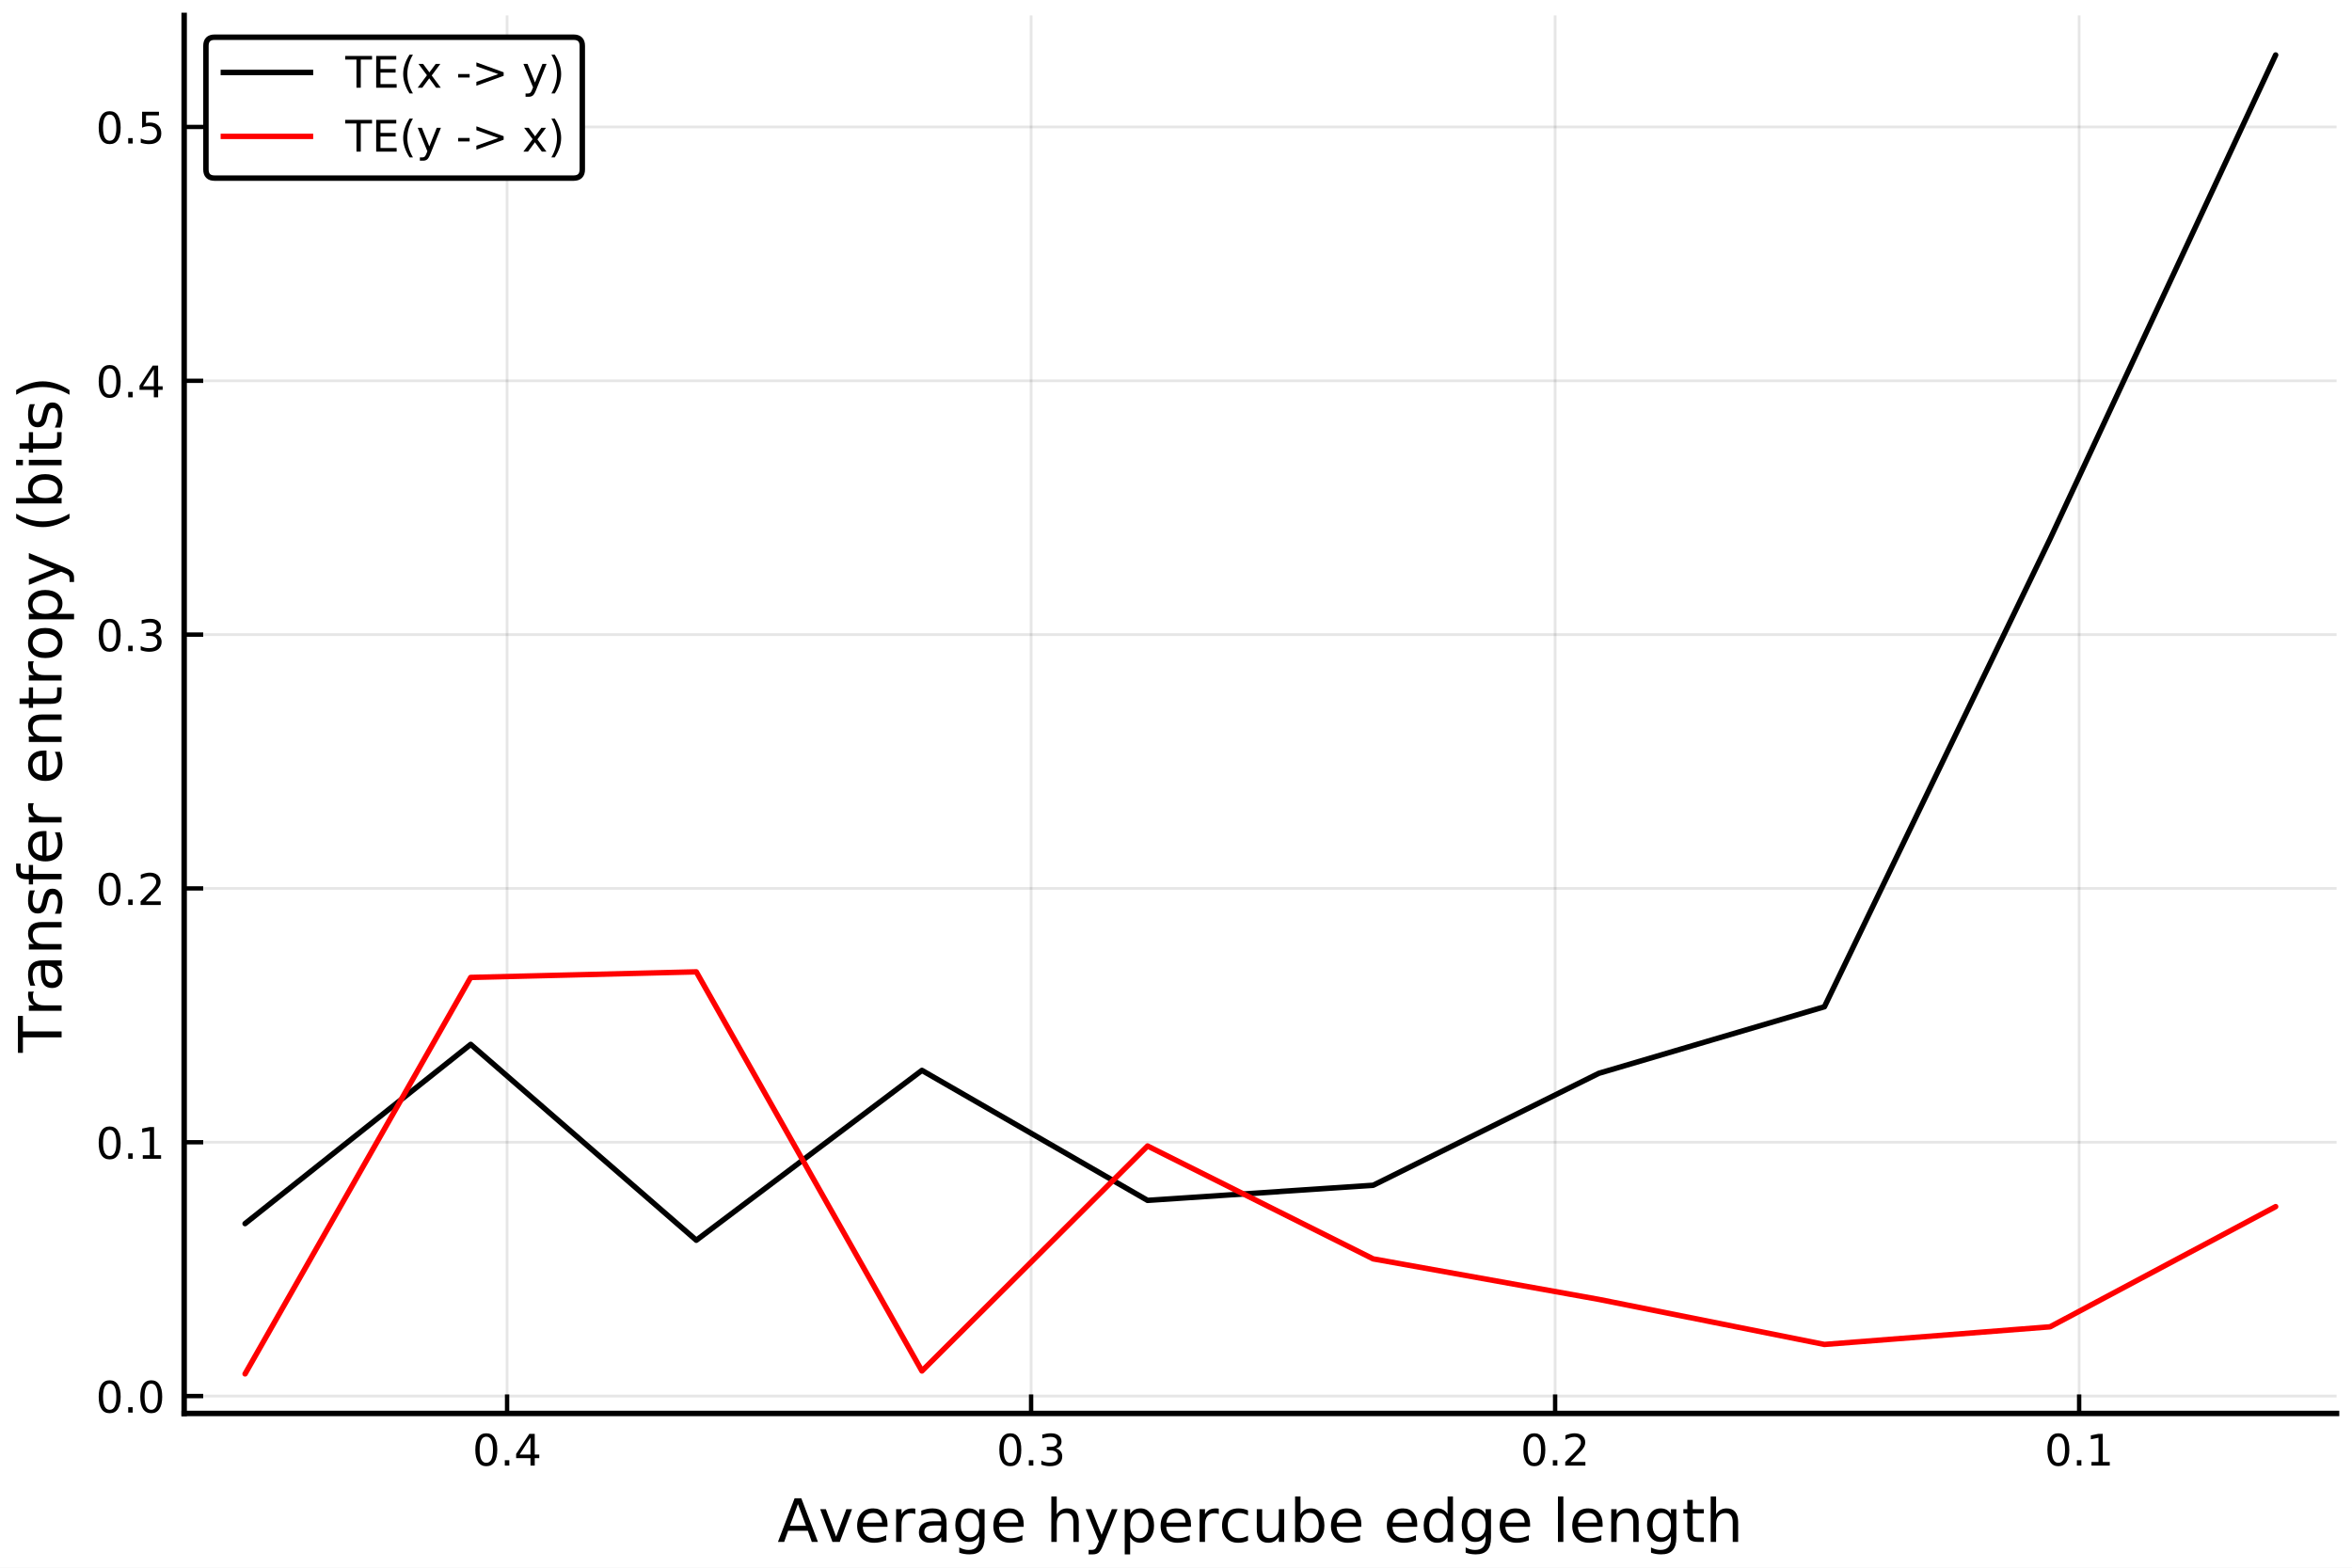
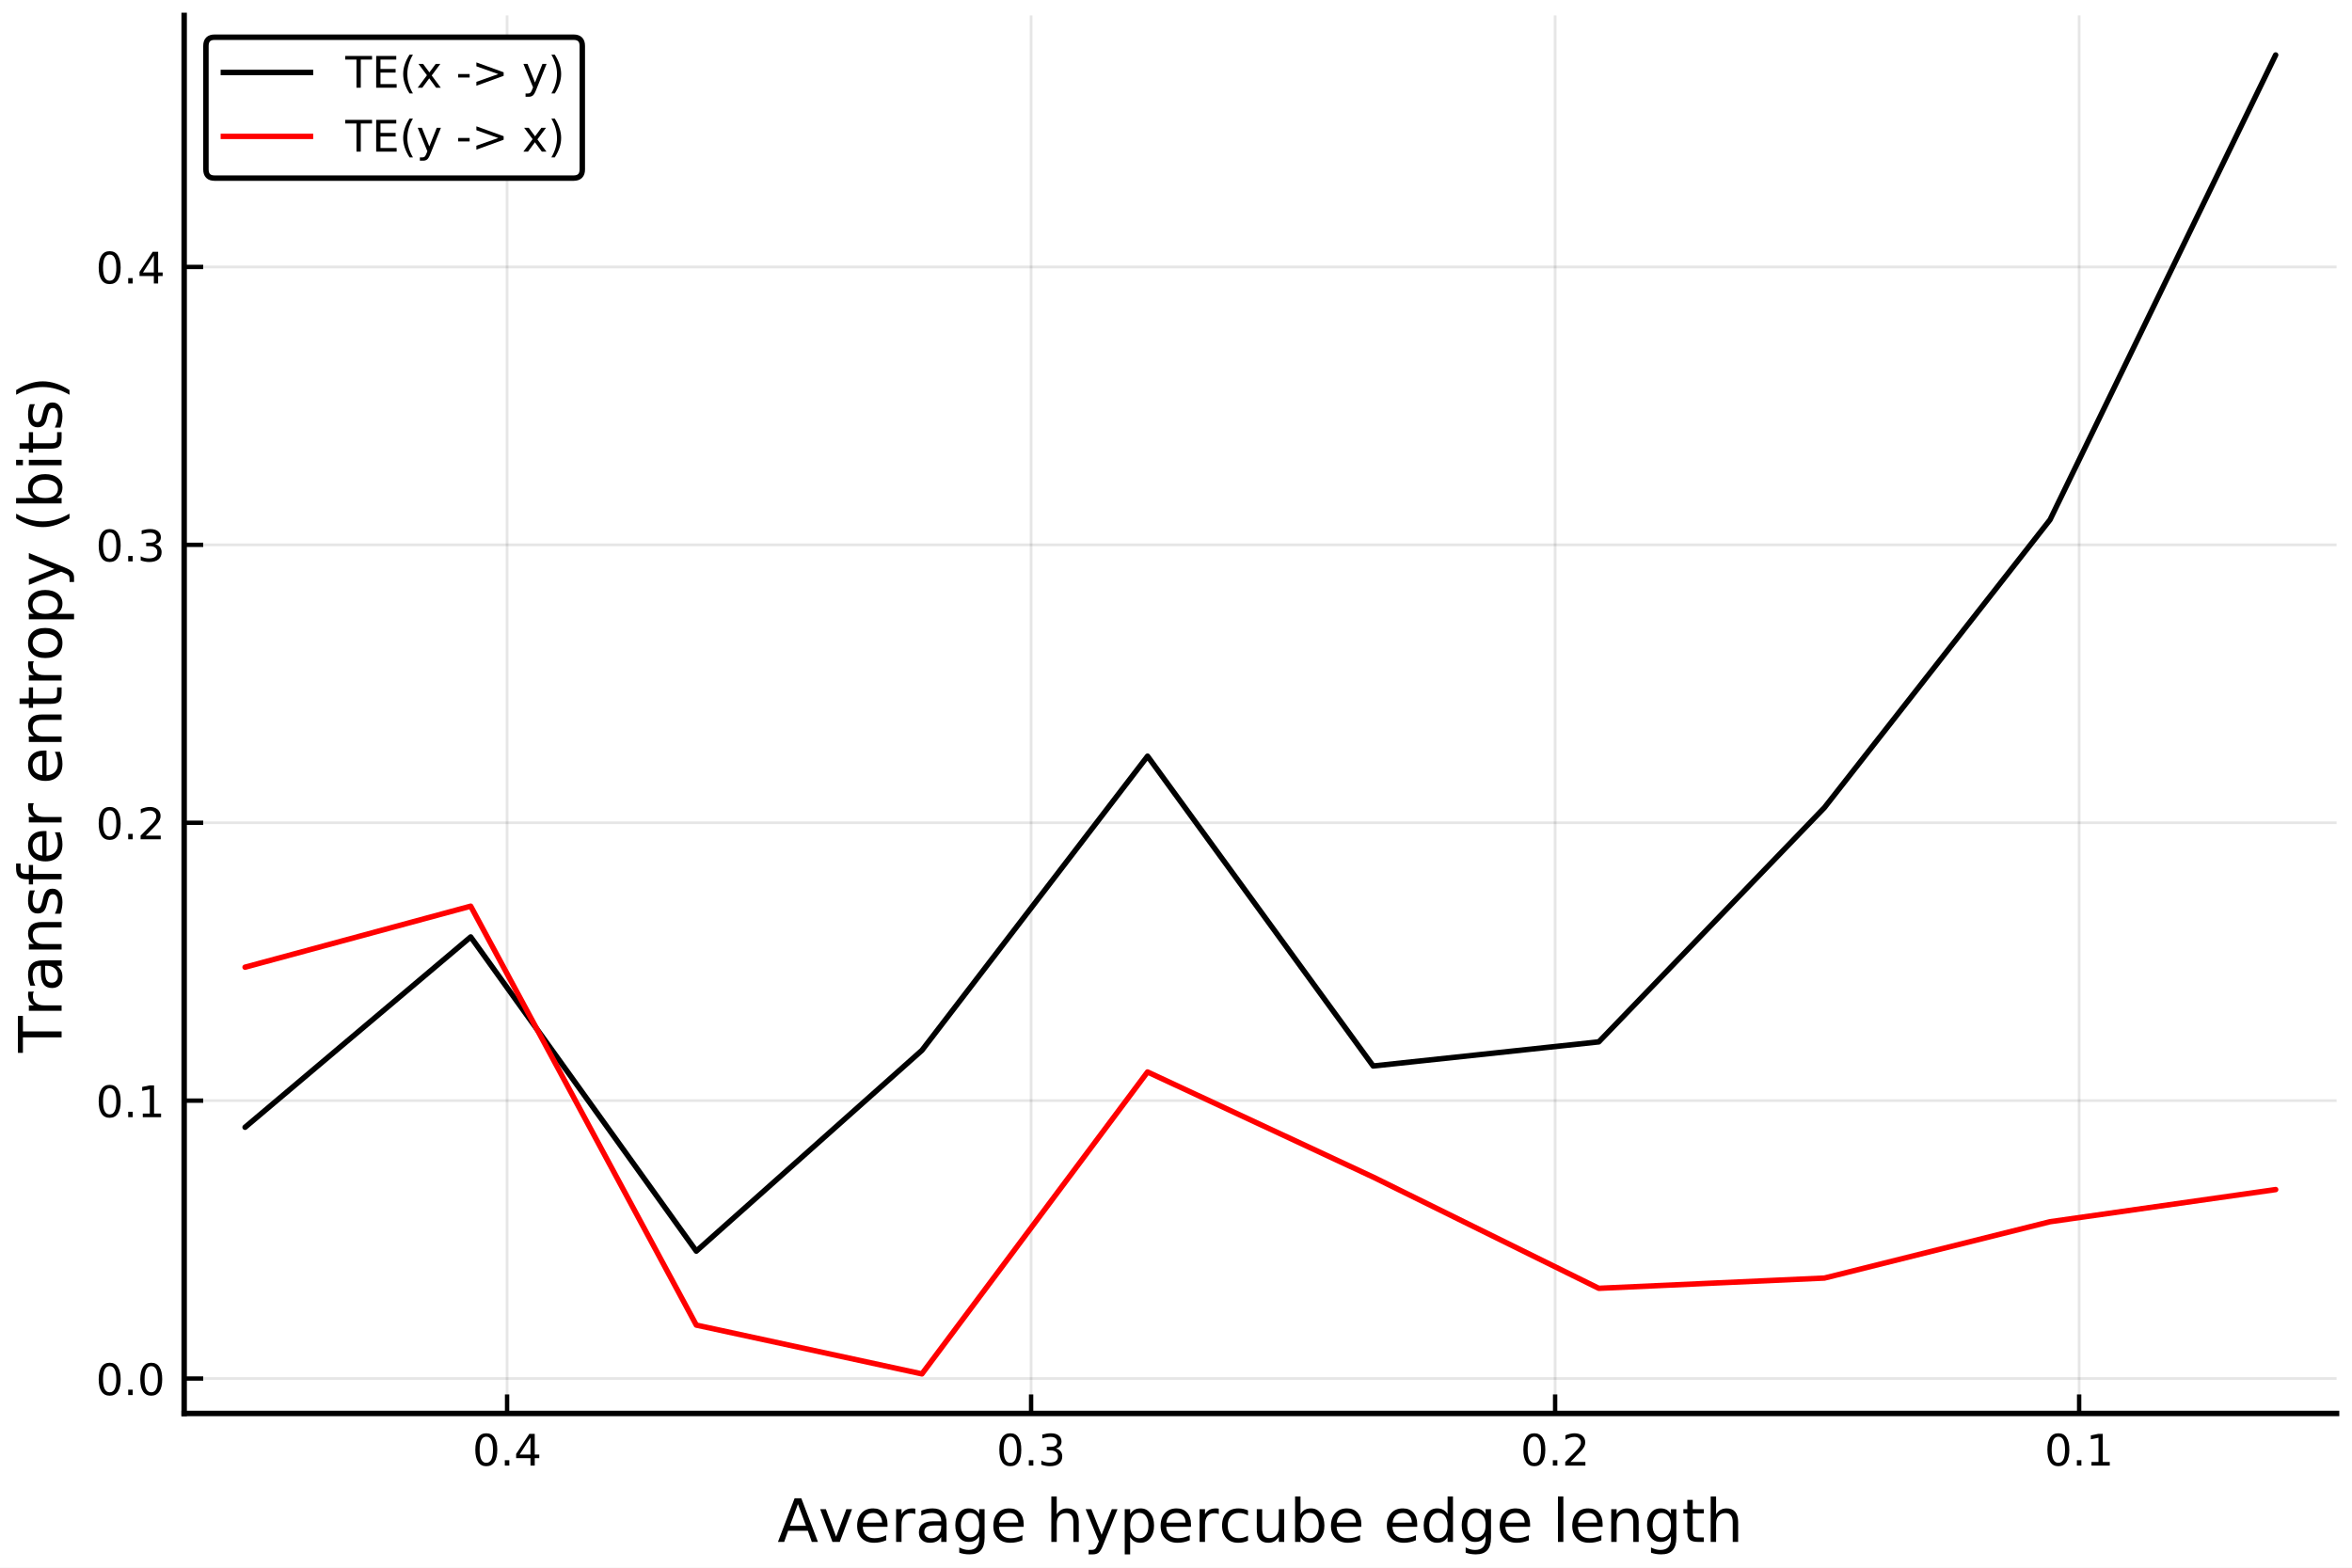
<svg xmlns="http://www.w3.org/2000/svg" xmlns:xlink="http://www.w3.org/1999/xlink" height="288pt" version="1.1" viewBox="0 0 432 288" width="432pt">
  <defs>
    <style type="text/css">
*{stroke-linecap:butt;stroke-linejoin:round;}
  </style>
  </defs>
  <g id="figure_1">
    <g id="patch_1">
      <path d="M 0 288  L 432 288  L 432 0  L 0 0  z " style="fill:#ffffff;" />
    </g>
    <g id="axes_1">
      <g id="patch_2">
        <path d="M 33.825 259.665  L 429.165 259.665  L 429.165 2.835  L 33.825 2.835  z " style="fill:#ffffff;" />
      </g>
      <g id="matplotlib.axis_1">
        <g id="xtick_1">
          <g id="line2d_1">
-             <path clip-path="url(#p06a861a31f)" d="M 381.883 259.665  L 381.883 2.835  " style="fill:none;stroke:#000000;stroke-linecap:square;stroke-opacity:0.1;stroke-width:0.5;" />
+             <path clip-path="url(#pff880010dd)" d="M 381.883 259.665  L 381.883 2.835  " style="fill:none;stroke:#000000;stroke-linecap:square;stroke-opacity:0.1;stroke-width:0.5;" />
          </g>
          <g id="line2d_2">
            <defs>
-               <path d="M 0 0  L 0 -3.5  " id="m9b1ac8f285" style="stroke:#000000;stroke-width:0.8;" />
-             </defs>
-             <g>
-               <use style="stroke:#000000;stroke-width:0.8;" x="381.883" xlink:href="#m9b1ac8f285" y="259.665" />
+               <path d="M 0 0  L 0 -3.5  " id="m02b82dcf3f" style="stroke:#000000;stroke-width:0.8;" />
+             </defs>
+             <g>
+               <use style="stroke:#000000;stroke-width:0.8;" x="381.883" xlink:href="#m02b82dcf3f" y="259.665" />
            </g>
          </g>
          <g id="text_1">
            <defs>
              <path d="M 31.781 66.406  Q 24.172 66.406 20.328 58.906  Q 16.5 51.422 16.5 36.375  Q 16.5 21.391 20.328 13.891  Q 24.172 6.391 31.781 6.391  Q 39.453 6.391 43.281 13.891  Q 47.125 21.391 47.125 36.375  Q 47.125 51.422 43.281 58.906  Q 39.453 66.406 31.781 66.406  z M 31.781 74.219  Q 44.047 74.219 50.516 64.516  Q 56.984 54.828 56.984 36.375  Q 56.984 17.969 50.516 8.266  Q 44.047 -1.422 31.781 -1.422  Q 19.531 -1.422 13.062 8.266  Q 6.594 17.969 6.594 36.375  Q 6.594 54.828 13.062 64.516  Q 19.531 74.219 31.781 74.219  z " id="DejaVuSans-48" />
              <path d="M 10.688 12.406  L 21 12.406  L 21 0  L 10.688 0  z " id="DejaVuSans-46" />
              <path d="M 12.406 8.297  L 28.516 8.297  L 28.516 63.922  L 10.984 60.406  L 10.984 69.391  L 28.422 72.906  L 38.281 72.906  L 38.281 8.297  L 54.391 8.297  L 54.391 0  L 12.406 0  z " id="DejaVuSans-49" />
            </defs>
            <g transform="translate(375.522 269.2441)scale(0.08 -0.08)">
              <use xlink:href="#DejaVuSans-48" />
              <use x="63.623" xlink:href="#DejaVuSans-46" />
              <use x="95.41" xlink:href="#DejaVuSans-49" />
            </g>
          </g>
        </g>
        <g id="xtick_2">
          <g id="line2d_3">
-             <path clip-path="url(#p06a861a31f)" d="M 285.635 259.665  L 285.635 2.835  " style="fill:none;stroke:#000000;stroke-linecap:square;stroke-opacity:0.1;stroke-width:0.5;" />
+             <path clip-path="url(#pff880010dd)" d="M 285.635 259.665  L 285.635 2.835  " style="fill:none;stroke:#000000;stroke-linecap:square;stroke-opacity:0.1;stroke-width:0.5;" />
          </g>
          <g id="line2d_4">
            <g>
-               <use style="stroke:#000000;stroke-width:0.8;" x="285.635" xlink:href="#m9b1ac8f285" y="259.665" />
+               <use style="stroke:#000000;stroke-width:0.8;" x="285.635" xlink:href="#m02b82dcf3f" y="259.665" />
            </g>
          </g>
          <g id="text_2">
            <defs>
              <path d="M 19.188 8.297  L 53.609 8.297  L 53.609 0  L 7.328 0  L 7.328 8.297  Q 12.938 14.109 22.625 23.891  Q 32.328 33.688 34.812 36.531  Q 39.547 41.844 41.422 45.531  Q 43.312 49.219 43.312 52.781  Q 43.312 58.594 39.234 62.25  Q 35.156 65.922 28.609 65.922  Q 23.969 65.922 18.812 64.312  Q 13.672 62.703 7.812 59.422  L 7.812 69.391  Q 13.766 71.781 18.938 73  Q 24.125 74.219 28.422 74.219  Q 39.75 74.219 46.484 68.547  Q 53.219 62.891 53.219 53.422  Q 53.219 48.922 51.531 44.891  Q 49.859 40.875 45.406 35.406  Q 44.188 33.984 37.641 27.219  Q 31.109 20.453 19.188 8.297  z " id="DejaVuSans-50" />
            </defs>
            <g transform="translate(279.2735 269.2441)scale(0.08 -0.08)">
              <use xlink:href="#DejaVuSans-48" />
              <use x="63.623" xlink:href="#DejaVuSans-46" />
              <use x="95.41" xlink:href="#DejaVuSans-50" />
            </g>
          </g>
        </g>
        <g id="xtick_3">
          <g id="line2d_5">
-             <path clip-path="url(#p06a861a31f)" d="M 189.386 259.665  L 189.386 2.835  " style="fill:none;stroke:#000000;stroke-linecap:square;stroke-opacity:0.1;stroke-width:0.5;" />
+             <path clip-path="url(#pff880010dd)" d="M 189.386 259.665  L 189.386 2.835  " style="fill:none;stroke:#000000;stroke-linecap:square;stroke-opacity:0.1;stroke-width:0.5;" />
          </g>
          <g id="line2d_6">
            <g>
-               <use style="stroke:#000000;stroke-width:0.8;" x="189.386" xlink:href="#m9b1ac8f285" y="259.665" />
+               <use style="stroke:#000000;stroke-width:0.8;" x="189.386" xlink:href="#m02b82dcf3f" y="259.665" />
            </g>
          </g>
          <g id="text_3">
            <defs>
              <path d="M 40.578 39.312  Q 47.656 37.797 51.625 33  Q 55.609 28.219 55.609 21.188  Q 55.609 10.406 48.188 4.484  Q 40.766 -1.422 27.094 -1.422  Q 22.516 -1.422 17.656 -0.516  Q 12.797 0.391 7.625 2.203  L 7.625 11.719  Q 11.719 9.328 16.594 8.109  Q 21.484 6.891 26.812 6.891  Q 36.078 6.891 40.938 10.547  Q 45.797 14.203 45.797 21.188  Q 45.797 27.641 41.281 31.266  Q 36.766 34.906 28.719 34.906  L 20.219 34.906  L 20.219 43.016  L 29.109 43.016  Q 36.375 43.016 40.234 45.922  Q 44.094 48.828 44.094 54.297  Q 44.094 59.906 40.109 62.906  Q 36.141 65.922 28.719 65.922  Q 24.656 65.922 20.016 65.031  Q 15.375 64.156 9.812 62.312  L 9.812 71.094  Q 15.438 72.656 20.344 73.438  Q 25.25 74.219 29.594 74.219  Q 40.828 74.219 47.359 69.109  Q 53.906 64.016 53.906 55.328  Q 53.906 49.266 50.438 45.094  Q 46.969 40.922 40.578 39.312  z " id="DejaVuSans-51" />
            </defs>
            <g transform="translate(183.025 269.2441)scale(0.08 -0.08)">
              <use xlink:href="#DejaVuSans-48" />
              <use x="63.623" xlink:href="#DejaVuSans-46" />
              <use x="95.41" xlink:href="#DejaVuSans-51" />
            </g>
          </g>
        </g>
        <g id="xtick_4">
          <g id="line2d_7">
-             <path clip-path="url(#p06a861a31f)" d="M 93.138 259.665  L 93.138 2.835  " style="fill:none;stroke:#000000;stroke-linecap:square;stroke-opacity:0.1;stroke-width:0.5;" />
+             <path clip-path="url(#pff880010dd)" d="M 93.138 259.665  L 93.138 2.835  " style="fill:none;stroke:#000000;stroke-linecap:square;stroke-opacity:0.1;stroke-width:0.5;" />
          </g>
          <g id="line2d_8">
            <g>
-               <use style="stroke:#000000;stroke-width:0.8;" x="93.138" xlink:href="#m9b1ac8f285" y="259.665" />
+               <use style="stroke:#000000;stroke-width:0.8;" x="93.138" xlink:href="#m02b82dcf3f" y="259.665" />
            </g>
          </g>
          <g id="text_4">
            <defs>
              <path d="M 37.797 64.312  L 12.891 25.391  L 37.797 25.391  z M 35.203 72.906  L 47.609 72.906  L 47.609 25.391  L 58.016 25.391  L 58.016 17.188  L 47.609 17.188  L 47.609 0  L 37.797 0  L 37.797 17.188  L 4.891 17.188  L 4.891 26.703  z " id="DejaVuSans-52" />
            </defs>
            <g transform="translate(86.77653 269.2441)scale(0.08 -0.08)">
              <use xlink:href="#DejaVuSans-48" />
              <use x="63.623" xlink:href="#DejaVuSans-46" />
              <use x="95.41" xlink:href="#DejaVuSans-52" />
            </g>
          </g>
        </g>
        <g id="text_5">
          <defs>
            <path d="M 34.188 63.188  L 20.797 26.906  L 47.609 26.906  z M 28.609 72.906  L 39.797 72.906  L 67.578 0  L 57.328 0  L 50.688 18.703  L 17.828 18.703  L 11.188 0  L 0.781 0  z " id="DejaVuSans-65" />
            <path d="M 2.984 54.688  L 12.5 54.688  L 29.594 8.797  L 46.688 54.688  L 56.203 54.688  L 35.688 0  L 23.484 0  z " id="DejaVuSans-118" />
            <path d="M 56.203 29.594  L 56.203 25.203  L 14.891 25.203  Q 15.484 15.922 20.484 11.062  Q 25.484 6.203 34.422 6.203  Q 39.594 6.203 44.453 7.469  Q 49.312 8.734 54.109 11.281  L 54.109 2.781  Q 49.266 0.734 44.188 -0.344  Q 39.109 -1.422 33.891 -1.422  Q 20.797 -1.422 13.156 6.188  Q 5.516 13.812 5.516 26.812  Q 5.516 40.234 12.766 48.109  Q 20.016 56 32.328 56  Q 43.359 56 49.781 48.891  Q 56.203 41.797 56.203 29.594  z M 47.219 32.234  Q 47.125 39.594 43.094 43.984  Q 39.062 48.391 32.422 48.391  Q 24.906 48.391 20.391 44.141  Q 15.875 39.891 15.188 32.172  z " id="DejaVuSans-101" />
            <path d="M 41.109 46.297  Q 39.594 47.172 37.812 47.578  Q 36.031 48 33.891 48  Q 26.266 48 22.188 43.047  Q 18.109 38.094 18.109 28.812  L 18.109 0  L 9.078 0  L 9.078 54.688  L 18.109 54.688  L 18.109 46.188  Q 20.953 51.172 25.484 53.578  Q 30.031 56 36.531 56  Q 37.453 56 38.578 55.875  Q 39.703 55.766 41.062 55.516  z " id="DejaVuSans-114" />
            <path d="M 34.281 27.484  Q 23.391 27.484 19.188 25  Q 14.984 22.516 14.984 16.5  Q 14.984 11.719 18.141 8.906  Q 21.297 6.109 26.703 6.109  Q 34.188 6.109 38.703 11.406  Q 43.219 16.703 43.219 25.484  L 43.219 27.484  z M 52.203 31.203  L 52.203 0  L 43.219 0  L 43.219 8.297  Q 40.141 3.328 35.547 0.953  Q 30.953 -1.422 24.312 -1.422  Q 15.922 -1.422 10.953 3.297  Q 6 8.016 6 15.922  Q 6 25.141 12.172 29.828  Q 18.359 34.516 30.609 34.516  L 43.219 34.516  L 43.219 35.406  Q 43.219 41.609 39.141 45  Q 35.062 48.391 27.688 48.391  Q 23 48.391 18.547 47.266  Q 14.109 46.141 10.016 43.891  L 10.016 52.203  Q 14.938 54.109 19.578 55.047  Q 24.219 56 28.609 56  Q 40.484 56 46.344 49.844  Q 52.203 43.703 52.203 31.203  z " id="DejaVuSans-97" />
            <path d="M 45.406 27.984  Q 45.406 37.75 41.375 43.109  Q 37.359 48.484 30.078 48.484  Q 22.859 48.484 18.828 43.109  Q 14.797 37.75 14.797 27.984  Q 14.797 18.266 18.828 12.891  Q 22.859 7.516 30.078 7.516  Q 37.359 7.516 41.375 12.891  Q 45.406 18.266 45.406 27.984  z M 54.391 6.781  Q 54.391 -7.172 48.188 -13.984  Q 42 -20.797 29.203 -20.797  Q 24.469 -20.797 20.266 -20.094  Q 16.062 -19.391 12.109 -17.922  L 12.109 -9.188  Q 16.062 -11.328 19.922 -12.344  Q 23.781 -13.375 27.781 -13.375  Q 36.625 -13.375 41.016 -8.766  Q 45.406 -4.156 45.406 5.172  L 45.406 9.625  Q 42.625 4.781 38.281 2.391  Q 33.938 0 27.875 0  Q 17.828 0 11.672 7.656  Q 5.516 15.328 5.516 27.984  Q 5.516 40.672 11.672 48.328  Q 17.828 56 27.875 56  Q 33.938 56 38.281 53.609  Q 42.625 51.219 45.406 46.391  L 45.406 54.688  L 54.391 54.688  z " id="DejaVuSans-103" />
            <path id="DejaVuSans-32" />
            <path d="M 54.891 33.016  L 54.891 0  L 45.906 0  L 45.906 32.719  Q 45.906 40.484 42.875 44.328  Q 39.844 48.188 33.797 48.188  Q 26.516 48.188 22.312 43.547  Q 18.109 38.922 18.109 30.906  L 18.109 0  L 9.078 0  L 9.078 75.984  L 18.109 75.984  L 18.109 46.188  Q 21.344 51.125 25.703 53.562  Q 30.078 56 35.797 56  Q 45.219 56 50.047 50.172  Q 54.891 44.344 54.891 33.016  z " id="DejaVuSans-104" />
            <path d="M 32.172 -5.078  Q 28.375 -14.844 24.75 -17.812  Q 21.141 -20.797 15.094 -20.797  L 7.906 -20.797  L 7.906 -13.281  L 13.188 -13.281  Q 16.891 -13.281 18.938 -11.516  Q 21 -9.766 23.484 -3.219  L 25.094 0.875  L 2.984 54.688  L 12.5 54.688  L 29.594 11.922  L 46.688 54.688  L 56.203 54.688  z " id="DejaVuSans-121" />
            <path d="M 18.109 8.203  L 18.109 -20.797  L 9.078 -20.797  L 9.078 54.688  L 18.109 54.688  L 18.109 46.391  Q 20.953 51.266 25.266 53.625  Q 29.594 56 35.594 56  Q 45.562 56 51.781 48.094  Q 58.016 40.188 58.016 27.297  Q 58.016 14.406 51.781 6.484  Q 45.562 -1.422 35.594 -1.422  Q 29.594 -1.422 25.266 0.953  Q 20.953 3.328 18.109 8.203  z M 48.688 27.297  Q 48.688 37.203 44.609 42.844  Q 40.531 48.484 33.406 48.484  Q 26.266 48.484 22.188 42.844  Q 18.109 37.203 18.109 27.297  Q 18.109 17.391 22.188 11.75  Q 26.266 6.109 33.406 6.109  Q 40.531 6.109 44.609 11.75  Q 48.688 17.391 48.688 27.297  z " id="DejaVuSans-112" />
            <path d="M 48.781 52.594  L 48.781 44.188  Q 44.969 46.297 41.141 47.344  Q 37.312 48.391 33.406 48.391  Q 24.656 48.391 19.812 42.844  Q 14.984 37.312 14.984 27.297  Q 14.984 17.281 19.812 11.734  Q 24.656 6.203 33.406 6.203  Q 37.312 6.203 41.141 7.25  Q 44.969 8.297 48.781 10.406  L 48.781 2.094  Q 45.016 0.344 40.984 -0.531  Q 36.969 -1.422 32.422 -1.422  Q 20.062 -1.422 12.781 6.344  Q 5.516 14.109 5.516 27.297  Q 5.516 40.672 12.859 48.328  Q 20.219 56 33.016 56  Q 37.156 56 41.109 55.141  Q 45.062 54.297 48.781 52.594  z " id="DejaVuSans-99" />
            <path d="M 8.5 21.578  L 8.5 54.688  L 17.484 54.688  L 17.484 21.922  Q 17.484 14.156 20.5 10.266  Q 23.531 6.391 29.594 6.391  Q 36.859 6.391 41.078 11.031  Q 45.312 15.672 45.312 23.688  L 45.312 54.688  L 54.297 54.688  L 54.297 0  L 45.312 0  L 45.312 8.406  Q 42.047 3.422 37.719 1  Q 33.406 -1.422 27.688 -1.422  Q 18.266 -1.422 13.375 4.438  Q 8.5 10.297 8.5 21.578  z M 31.109 56  z " id="DejaVuSans-117" />
            <path d="M 48.688 27.297  Q 48.688 37.203 44.609 42.844  Q 40.531 48.484 33.406 48.484  Q 26.266 48.484 22.188 42.844  Q 18.109 37.203 18.109 27.297  Q 18.109 17.391 22.188 11.75  Q 26.266 6.109 33.406 6.109  Q 40.531 6.109 44.609 11.75  Q 48.688 17.391 48.688 27.297  z M 18.109 46.391  Q 20.953 51.266 25.266 53.625  Q 29.594 56 35.594 56  Q 45.562 56 51.781 48.094  Q 58.016 40.188 58.016 27.297  Q 58.016 14.406 51.781 6.484  Q 45.562 -1.422 35.594 -1.422  Q 29.594 -1.422 25.266 0.953  Q 20.953 3.328 18.109 8.203  L 18.109 0  L 9.078 0  L 9.078 75.984  L 18.109 75.984  z " id="DejaVuSans-98" />
            <path d="M 45.406 46.391  L 45.406 75.984  L 54.391 75.984  L 54.391 0  L 45.406 0  L 45.406 8.203  Q 42.578 3.328 38.25 0.953  Q 33.938 -1.422 27.875 -1.422  Q 17.969 -1.422 11.734 6.484  Q 5.516 14.406 5.516 27.297  Q 5.516 40.188 11.734 48.094  Q 17.969 56 27.875 56  Q 33.938 56 38.25 53.625  Q 42.578 51.266 45.406 46.391  z M 14.797 27.297  Q 14.797 17.391 18.875 11.75  Q 22.953 6.109 30.078 6.109  Q 37.203 6.109 41.297 11.75  Q 45.406 17.391 45.406 27.297  Q 45.406 37.203 41.297 42.844  Q 37.203 48.484 30.078 48.484  Q 22.953 48.484 18.875 42.844  Q 14.797 37.203 14.797 27.297  z " id="DejaVuSans-100" />
            <path d="M 9.422 75.984  L 18.406 75.984  L 18.406 0  L 9.422 0  z " id="DejaVuSans-108" />
            <path d="M 54.891 33.016  L 54.891 0  L 45.906 0  L 45.906 32.719  Q 45.906 40.484 42.875 44.328  Q 39.844 48.188 33.797 48.188  Q 26.516 48.188 22.312 43.547  Q 18.109 38.922 18.109 30.906  L 18.109 0  L 9.078 0  L 9.078 54.688  L 18.109 54.688  L 18.109 46.188  Q 21.344 51.125 25.703 53.562  Q 30.078 56 35.797 56  Q 45.219 56 50.047 50.172  Q 54.891 44.344 54.891 33.016  z " id="DejaVuSans-110" />
            <path d="M 18.312 70.219  L 18.312 54.688  L 36.812 54.688  L 36.812 47.703  L 18.312 47.703  L 18.312 18.016  Q 18.312 11.328 20.141 9.422  Q 21.969 7.516 27.594 7.516  L 36.812 7.516  L 36.812 0  L 27.594 0  Q 17.188 0 13.234 3.875  Q 9.281 7.766 9.281 18.016  L 9.281 47.703  L 2.688 47.703  L 2.688 54.688  L 9.281 54.688  L 9.281 70.219  z " id="DejaVuSans-116" />
          </defs>
          <g transform="translate(142.8015 283.2661)scale(0.11 -0.11)">
            <use xlink:href="#DejaVuSans-65" />
            <use x="68.33" xlink:href="#DejaVuSans-118" />
            <use x="127.51" xlink:href="#DejaVuSans-101" />
            <use x="189.033" xlink:href="#DejaVuSans-114" />
            <use x="230.146" xlink:href="#DejaVuSans-97" />
            <use x="291.426" xlink:href="#DejaVuSans-103" />
            <use x="354.902" xlink:href="#DejaVuSans-101" />
            <use x="416.426" xlink:href="#DejaVuSans-32" />
            <use x="448.213" xlink:href="#DejaVuSans-104" />
            <use x="511.592" xlink:href="#DejaVuSans-121" />
            <use x="570.771" xlink:href="#DejaVuSans-112" />
            <use x="634.248" xlink:href="#DejaVuSans-101" />
            <use x="695.771" xlink:href="#DejaVuSans-114" />
            <use x="736.854" xlink:href="#DejaVuSans-99" />
            <use x="791.834" xlink:href="#DejaVuSans-117" />
            <use x="855.213" xlink:href="#DejaVuSans-98" />
            <use x="918.689" xlink:href="#DejaVuSans-101" />
            <use x="980.213" xlink:href="#DejaVuSans-32" />
            <use x="1012" xlink:href="#DejaVuSans-101" />
            <use x="1073.523" xlink:href="#DejaVuSans-100" />
            <use x="1137" xlink:href="#DejaVuSans-103" />
            <use x="1200.477" xlink:href="#DejaVuSans-101" />
            <use x="1262" xlink:href="#DejaVuSans-32" />
            <use x="1293.787" xlink:href="#DejaVuSans-108" />
            <use x="1321.57" xlink:href="#DejaVuSans-101" />
            <use x="1383.094" xlink:href="#DejaVuSans-110" />
            <use x="1446.473" xlink:href="#DejaVuSans-103" />
            <use x="1509.949" xlink:href="#DejaVuSans-116" />
            <use x="1549.158" xlink:href="#DejaVuSans-104" />
          </g>
        </g>
      </g>
      <g id="matplotlib.axis_2">
        <g id="ytick_1">
          <g id="line2d_9">
-             <path clip-path="url(#p06a861a31f)" d="M 33.825 256.47  L 429.165 256.47  " style="fill:none;stroke:#000000;stroke-linecap:square;stroke-opacity:0.1;stroke-width:0.5;" />
+             <path clip-path="url(#pff880010dd)" d="M 33.825 253.249  L 429.165 253.249  " style="fill:none;stroke:#000000;stroke-linecap:square;stroke-opacity:0.1;stroke-width:0.5;" />
          </g>
          <g id="line2d_10">
            <defs>
-               <path d="M 0 0  L 3.5 0  " id="m8ba73ea80f" style="stroke:#000000;stroke-width:0.8;" />
-             </defs>
-             <g>
-               <use style="stroke:#000000;stroke-width:0.8;" x="33.825" xlink:href="#m8ba73ea80f" y="256.47" />
+               <path d="M 0 0  L 3.5 0  " id="m40d0fb7eee" style="stroke:#000000;stroke-width:0.8;" />
+             </defs>
+             <g>
+               <use style="stroke:#000000;stroke-width:0.8;" x="33.825" xlink:href="#m40d0fb7eee" y="253.249" />
            </g>
          </g>
          <g id="text_6">
-             <g transform="translate(17.60215 259.5093)scale(0.08 -0.08)">
+             <g transform="translate(17.60215 256.2881)scale(0.08 -0.08)">
              <use xlink:href="#DejaVuSans-48" />
              <use x="63.623" xlink:href="#DejaVuSans-46" />
              <use x="95.41" xlink:href="#DejaVuSans-48" />
            </g>
          </g>
        </g>
        <g id="ytick_2">
          <g id="line2d_11">
-             <path clip-path="url(#p06a861a31f)" d="M 33.825 209.841  L 429.165 209.841  " style="fill:none;stroke:#000000;stroke-linecap:square;stroke-opacity:0.1;stroke-width:0.5;" />
+             <path clip-path="url(#pff880010dd)" d="M 33.825 202.197  L 429.165 202.197  " style="fill:none;stroke:#000000;stroke-linecap:square;stroke-opacity:0.1;stroke-width:0.5;" />
          </g>
          <g id="line2d_12">
            <g>
-               <use style="stroke:#000000;stroke-width:0.8;" x="33.825" xlink:href="#m8ba73ea80f" y="209.841" />
+               <use style="stroke:#000000;stroke-width:0.8;" x="33.825" xlink:href="#m40d0fb7eee" y="202.197" />
            </g>
          </g>
          <g id="text_7">
-             <g transform="translate(17.60215 212.8801)scale(0.08 -0.08)">
+             <g transform="translate(17.60215 205.2363)scale(0.08 -0.08)">
              <use xlink:href="#DejaVuSans-48" />
              <use x="63.623" xlink:href="#DejaVuSans-46" />
              <use x="95.41" xlink:href="#DejaVuSans-49" />
            </g>
          </g>
        </g>
        <g id="ytick_3">
          <g id="line2d_13">
-             <path clip-path="url(#p06a861a31f)" d="M 33.825 163.212  L 429.165 163.212  " style="fill:none;stroke:#000000;stroke-linecap:square;stroke-opacity:0.1;stroke-width:0.5;" />
+             <path clip-path="url(#pff880010dd)" d="M 33.825 151.145  L 429.165 151.145  " style="fill:none;stroke:#000000;stroke-linecap:square;stroke-opacity:0.1;stroke-width:0.5;" />
          </g>
          <g id="line2d_14">
            <g>
-               <use style="stroke:#000000;stroke-width:0.8;" x="33.825" xlink:href="#m8ba73ea80f" y="163.212" />
+               <use style="stroke:#000000;stroke-width:0.8;" x="33.825" xlink:href="#m40d0fb7eee" y="151.145" />
            </g>
          </g>
          <g id="text_8">
-             <g transform="translate(17.60215 166.251)scale(0.08 -0.08)">
+             <g transform="translate(17.60215 154.1844)scale(0.08 -0.08)">
              <use xlink:href="#DejaVuSans-48" />
              <use x="63.623" xlink:href="#DejaVuSans-46" />
              <use x="95.41" xlink:href="#DejaVuSans-50" />
            </g>
          </g>
        </g>
        <g id="ytick_4">
          <g id="line2d_15">
-             <path clip-path="url(#p06a861a31f)" d="M 33.825 116.582  L 429.165 116.582  " style="fill:none;stroke:#000000;stroke-linecap:square;stroke-opacity:0.1;stroke-width:0.5;" />
+             <path clip-path="url(#pff880010dd)" d="M 33.825 100.093  L 429.165 100.093  " style="fill:none;stroke:#000000;stroke-linecap:square;stroke-opacity:0.1;stroke-width:0.5;" />
          </g>
          <g id="line2d_16">
            <g>
-               <use style="stroke:#000000;stroke-width:0.8;" x="33.825" xlink:href="#m8ba73ea80f" y="116.582" />
+               <use style="stroke:#000000;stroke-width:0.8;" x="33.825" xlink:href="#m40d0fb7eee" y="100.093" />
            </g>
          </g>
          <g id="text_9">
-             <g transform="translate(17.60215 119.6218)scale(0.08 -0.08)">
+             <g transform="translate(17.60215 103.1325)scale(0.08 -0.08)">
              <use xlink:href="#DejaVuSans-48" />
              <use x="63.623" xlink:href="#DejaVuSans-46" />
              <use x="95.41" xlink:href="#DejaVuSans-51" />
            </g>
          </g>
        </g>
        <g id="ytick_5">
          <g id="line2d_17">
-             <path clip-path="url(#p06a861a31f)" d="M 33.825 69.953  L 429.165 69.953  " style="fill:none;stroke:#000000;stroke-linecap:square;stroke-opacity:0.1;stroke-width:0.5;" />
+             <path clip-path="url(#pff880010dd)" d="M 33.825 49.041  L 429.165 49.041  " style="fill:none;stroke:#000000;stroke-linecap:square;stroke-opacity:0.1;stroke-width:0.5;" />
          </g>
          <g id="line2d_18">
            <g>
-               <use style="stroke:#000000;stroke-width:0.8;" x="33.825" xlink:href="#m8ba73ea80f" y="69.953" />
+               <use style="stroke:#000000;stroke-width:0.8;" x="33.825" xlink:href="#m40d0fb7eee" y="49.041" />
            </g>
          </g>
          <g id="text_10">
-             <g transform="translate(17.60215 72.99263)scale(0.08 -0.08)">
+             <g transform="translate(17.60215 52.08062)scale(0.08 -0.08)">
              <use xlink:href="#DejaVuSans-48" />
              <use x="63.623" xlink:href="#DejaVuSans-46" />
              <use x="95.41" xlink:href="#DejaVuSans-52" />
            </g>
          </g>
        </g>
-         <g id="ytick_6">
-           <g id="line2d_19">
-             <path clip-path="url(#p06a861a31f)" d="M 33.825 23.324  L 429.165 23.324  " style="fill:none;stroke:#000000;stroke-linecap:square;stroke-opacity:0.1;stroke-width:0.5;" />
-           </g>
-           <g id="line2d_20">
-             <g>
-               <use style="stroke:#000000;stroke-width:0.8;" x="33.825" xlink:href="#m8ba73ea80f" y="23.324" />
-             </g>
-           </g>
-           <g id="text_11">
-             <defs>
-               <path d="M 10.797 72.906  L 49.516 72.906  L 49.516 64.594  L 19.828 64.594  L 19.828 46.734  Q 21.969 47.469 24.109 47.828  Q 26.266 48.188 28.422 48.188  Q 40.625 48.188 47.75 41.5  Q 54.891 34.812 54.891 23.391  Q 54.891 11.625 47.562 5.094  Q 40.234 -1.422 26.906 -1.422  Q 22.312 -1.422 17.547 -0.641  Q 12.797 0.141 7.719 1.703  L 7.719 11.625  Q 12.109 9.234 16.797 8.062  Q 21.484 6.891 26.703 6.891  Q 35.156 6.891 40.078 11.328  Q 45.016 15.766 45.016 23.391  Q 45.016 31 40.078 35.438  Q 35.156 39.891 26.703 39.891  Q 22.75 39.891 18.812 39.016  Q 14.891 38.141 10.797 36.281  z " id="DejaVuSans-53" />
-             </defs>
-             <g transform="translate(17.60215 26.36346)scale(0.08 -0.08)">
-               <use xlink:href="#DejaVuSans-48" />
-               <use x="63.623" xlink:href="#DejaVuSans-46" />
-               <use x="95.41" xlink:href="#DejaVuSans-53" />
-             </g>
-           </g>
-         </g>
-         <g id="text_12">
+         <g id="text_11">
          <defs>
            <path d="M -0.297 72.906  L 61.375 72.906  L 61.375 64.594  L 35.5 64.594  L 35.5 0  L 25.594 0  L 25.594 64.594  L -0.297 64.594  z " id="DejaVuSans-84" />
            <path d="M 44.281 53.078  L 44.281 44.578  Q 40.484 46.531 36.375 47.5  Q 32.281 48.484 27.875 48.484  Q 21.188 48.484 17.844 46.438  Q 14.5 44.391 14.5 40.281  Q 14.5 37.156 16.891 35.375  Q 19.281 33.594 26.516 31.984  L 29.594 31.297  Q 39.156 29.25 43.188 25.516  Q 47.219 21.781 47.219 15.094  Q 47.219 7.469 41.188 3.016  Q 35.156 -1.422 24.609 -1.422  Q 20.219 -1.422 15.453 -0.562  Q 10.688 0.297 5.422 2  L 5.422 11.281  Q 10.406 8.688 15.234 7.391  Q 20.062 6.109 24.812 6.109  Q 31.156 6.109 34.562 8.281  Q 37.984 10.453 37.984 14.406  Q 37.984 18.062 35.516 20.016  Q 33.062 21.969 24.703 23.781  L 21.578 24.516  Q 13.234 26.266 9.516 29.906  Q 5.812 33.547 5.812 39.891  Q 5.812 47.609 11.281 51.797  Q 16.75 56 26.812 56  Q 31.781 56 36.172 55.266  Q 40.578 54.547 44.281 53.078  z " id="DejaVuSans-115" />
            <path d="M 37.109 75.984  L 37.109 68.5  L 28.516 68.5  Q 23.688 68.5 21.797 66.547  Q 19.922 64.594 19.922 59.516  L 19.922 54.688  L 34.719 54.688  L 34.719 47.703  L 19.922 47.703  L 19.922 0  L 10.891 0  L 10.891 47.703  L 2.297 47.703  L 2.297 54.688  L 10.891 54.688  L 10.891 58.5  Q 10.891 67.625 15.141 71.797  Q 19.391 75.984 28.609 75.984  z " id="DejaVuSans-102" />
            <path d="M 30.609 48.391  Q 23.391 48.391 19.188 42.75  Q 14.984 37.109 14.984 27.297  Q 14.984 17.484 19.156 11.844  Q 23.344 6.203 30.609 6.203  Q 37.797 6.203 41.984 11.859  Q 46.188 17.531 46.188 27.297  Q 46.188 37.016 41.984 42.703  Q 37.797 48.391 30.609 48.391  z M 30.609 56  Q 42.328 56 49.016 48.375  Q 55.719 40.766 55.719 27.297  Q 55.719 13.875 49.016 6.219  Q 42.328 -1.422 30.609 -1.422  Q 18.844 -1.422 12.172 6.219  Q 5.516 13.875 5.516 27.297  Q 5.516 40.766 12.172 48.375  Q 18.844 56 30.609 56  z " id="DejaVuSans-111" />
            <path d="M 31 75.875  Q 24.469 64.656 21.281 53.656  Q 18.109 42.672 18.109 31.391  Q 18.109 20.125 21.312 9.062  Q 24.516 -2 31 -13.188  L 23.188 -13.188  Q 15.875 -1.703 12.234 9.375  Q 8.594 20.453 8.594 31.391  Q 8.594 42.281 12.203 53.312  Q 15.828 64.359 23.188 75.875  z " id="DejaVuSans-40" />
            <path d="M 9.422 54.688  L 18.406 54.688  L 18.406 0  L 9.422 0  z M 9.422 75.984  L 18.406 75.984  L 18.406 64.594  L 9.422 64.594  z " id="DejaVuSans-105" />
            <path d="M 8.016 75.875  L 15.828 75.875  Q 23.141 64.359 26.781 53.312  Q 30.422 42.281 30.422 31.391  Q 30.422 20.453 26.781 9.375  Q 23.141 -1.703 15.828 -13.188  L 8.016 -13.188  Q 14.5 -2 17.703 9.062  Q 20.906 20.125 20.906 31.391  Q 20.906 42.672 17.703 53.656  Q 14.5 64.656 8.016 75.875  z " id="DejaVuSans-41" />
          </defs>
          <g transform="translate(11.31449 193.3871)rotate(-90)scale(0.11 -0.11)">
            <use xlink:href="#DejaVuSans-84" />
            <use x="60.865" xlink:href="#DejaVuSans-114" />
            <use x="101.979" xlink:href="#DejaVuSans-97" />
            <use x="163.258" xlink:href="#DejaVuSans-110" />
            <use x="226.637" xlink:href="#DejaVuSans-115" />
            <use x="278.736" xlink:href="#DejaVuSans-102" />
            <use x="313.941" xlink:href="#DejaVuSans-101" />
            <use x="375.465" xlink:href="#DejaVuSans-114" />
            <use x="416.578" xlink:href="#DejaVuSans-32" />
            <use x="448.365" xlink:href="#DejaVuSans-101" />
            <use x="509.889" xlink:href="#DejaVuSans-110" />
            <use x="573.268" xlink:href="#DejaVuSans-116" />
            <use x="612.477" xlink:href="#DejaVuSans-114" />
            <use x="653.559" xlink:href="#DejaVuSans-111" />
            <use x="714.74" xlink:href="#DejaVuSans-112" />
            <use x="778.217" xlink:href="#DejaVuSans-121" />
            <use x="837.396" xlink:href="#DejaVuSans-32" />
            <use x="869.184" xlink:href="#DejaVuSans-40" />
            <use x="908.197" xlink:href="#DejaVuSans-98" />
            <use x="971.674" xlink:href="#DejaVuSans-105" />
            <use x="999.457" xlink:href="#DejaVuSans-116" />
            <use x="1038.666" xlink:href="#DejaVuSans-115" />
            <use x="1090.766" xlink:href="#DejaVuSans-41" />
          </g>
        </g>
      </g>
-       <g id="line2d_21">
-         <path clip-path="url(#p06a861a31f)" d="M 417.976 10.103  L 376.536 99.023  L 335.096 184.955  L 293.655 197.18  L 252.215 217.744  L 210.775 220.521  L 169.335 196.64  L 127.894 227.845  L 86.454 191.861  L 45.014 224.789  " style="fill:none;stroke:#000000;stroke-linecap:round;" />
-       </g>
-       <g id="line2d_22">
-         <path clip-path="url(#p06a861a31f)" d="M 417.976 221.669  L 376.536 243.75  L 335.096 246.988  L 293.655 238.709  L 252.215 231.268  L 210.775 210.53  L 169.335 251.862  L 127.894 178.539  L 86.454 179.565  L 45.014 252.397  " style="fill:none;stroke:#ff0000;stroke-linecap:round;" />
+       <g id="line2d_19">
+         <path clip-path="url(#pff880010dd)" d="M 417.976 10.103  L 376.536 95.483  L 335.096 148.368  L 293.655 191.401  L 252.215 195.834  L 210.775 138.918  L 169.335 192.955  L 127.894 229.846  L 86.454 172.122  L 45.014 207.089  " style="fill:none;stroke:#000000;stroke-linecap:round;" />
+       </g>
+       <g id="line2d_20">
+         <path clip-path="url(#pff880010dd)" d="M 417.976 218.537  L 376.536 224.442  L 335.096 234.791  L 293.655 236.676  L 252.215 216.241  L 210.775 196.932  L 169.335 252.397  L 127.894 243.435  L 86.454 166.474  L 45.014 177.681  " style="fill:none;stroke:#ff0000;stroke-linecap:round;" />
      </g>
      <g id="patch_3">
        <path d="M 33.825 259.665  L 33.825 2.835  " style="fill:none;stroke:#000000;stroke-linecap:square;stroke-linejoin:miter;" />
      </g>
      <g id="patch_4">
        <path d="M 33.825 259.665  L 429.165 259.665  " style="fill:none;stroke:#000000;stroke-linecap:square;stroke-linejoin:miter;" />
      </g>
      <g id="legend_1">
        <g id="patch_5">
          <path d="M 39.425 32.72  L 105.353 32.72  Q 106.953 32.72 106.953 31.12  L 106.953 8.435  Q 106.953 6.835 105.353 6.835  L 39.425 6.835  Q 37.825 6.835 37.825 8.435  L 37.825 31.12  Q 37.825 32.72 39.425 32.72  z " style="fill:#ffffff;stroke:#000000;stroke-linejoin:miter;" />
        </g>
-         <g id="line2d_23">
+         <g id="line2d_21">
          <path d="M 41.025 13.313  L 57.025 13.313  " style="fill:none;stroke:#000000;stroke-linecap:square;" />
        </g>
-         <g id="line2d_24" />
-         <g id="text_13">
+         <g id="line2d_22" />
+         <g id="text_12">
          <defs>
            <path d="M 9.812 72.906  L 55.906 72.906  L 55.906 64.594  L 19.672 64.594  L 19.672 43.016  L 54.391 43.016  L 54.391 34.719  L 19.672 34.719  L 19.672 8.297  L 56.781 8.297  L 56.781 0  L 9.812 0  z " id="DejaVuSans-69" />
            <path d="M 54.891 54.688  L 35.109 28.078  L 55.906 0  L 45.312 0  L 29.391 21.484  L 13.484 0  L 2.875 0  L 24.125 28.609  L 4.688 54.688  L 15.281 54.688  L 29.781 35.203  L 44.281 54.688  z " id="DejaVuSans-120" />
            <path d="M 4.891 31.391  L 31.203 31.391  L 31.203 23.391  L 4.891 23.391  z " id="DejaVuSans-45" />
            <path d="M 10.594 49.219  L 10.594 58.109  L 73.188 35.406  L 73.188 27.297  L 10.594 4.594  L 10.594 13.484  L 60.891 31.297  z " id="DejaVuSans-62" />
          </defs>
          <g transform="translate(63.42465 16.1134)scale(0.08 -0.08)">
            <use xlink:href="#DejaVuSans-84" />
            <use x="61.084" xlink:href="#DejaVuSans-69" />
            <use x="124.268" xlink:href="#DejaVuSans-40" />
            <use x="163.281" xlink:href="#DejaVuSans-120" />
            <use x="222.461" xlink:href="#DejaVuSans-32" />
            <use x="254.248" xlink:href="#DejaVuSans-45" />
            <use x="290.332" xlink:href="#DejaVuSans-62" />
            <use x="374.121" xlink:href="#DejaVuSans-32" />
            <use x="405.908" xlink:href="#DejaVuSans-121" />
            <use x="465.088" xlink:href="#DejaVuSans-41" />
          </g>
        </g>
-         <g id="line2d_25">
+         <g id="line2d_23">
          <path d="M 41.025 25.056  L 57.025 25.056  " style="fill:none;stroke:#ff0000;stroke-linecap:square;" />
        </g>
-         <g id="line2d_26" />
-         <g id="text_14">
+         <g id="line2d_24" />
+         <g id="text_13">
          <g transform="translate(63.42465 27.8559)scale(0.08 -0.08)">
            <use xlink:href="#DejaVuSans-84" />
            <use x="61.084" xlink:href="#DejaVuSans-69" />
            <use x="124.268" xlink:href="#DejaVuSans-40" />
            <use x="163.281" xlink:href="#DejaVuSans-121" />
            <use x="222.461" xlink:href="#DejaVuSans-32" />
            <use x="254.248" xlink:href="#DejaVuSans-45" />
            <use x="290.332" xlink:href="#DejaVuSans-62" />
            <use x="374.121" xlink:href="#DejaVuSans-32" />
            <use x="405.908" xlink:href="#DejaVuSans-120" />
            <use x="465.088" xlink:href="#DejaVuSans-41" />
          </g>
        </g>
      </g>
    </g>
  </g>
  <defs>
-     <clipPath id="p06a861a31f">
+     <clipPath id="pff880010dd">
      <rect height="256.831" width="395.341" x="33.825" y="2.835" />
    </clipPath>
  </defs>
</svg>
